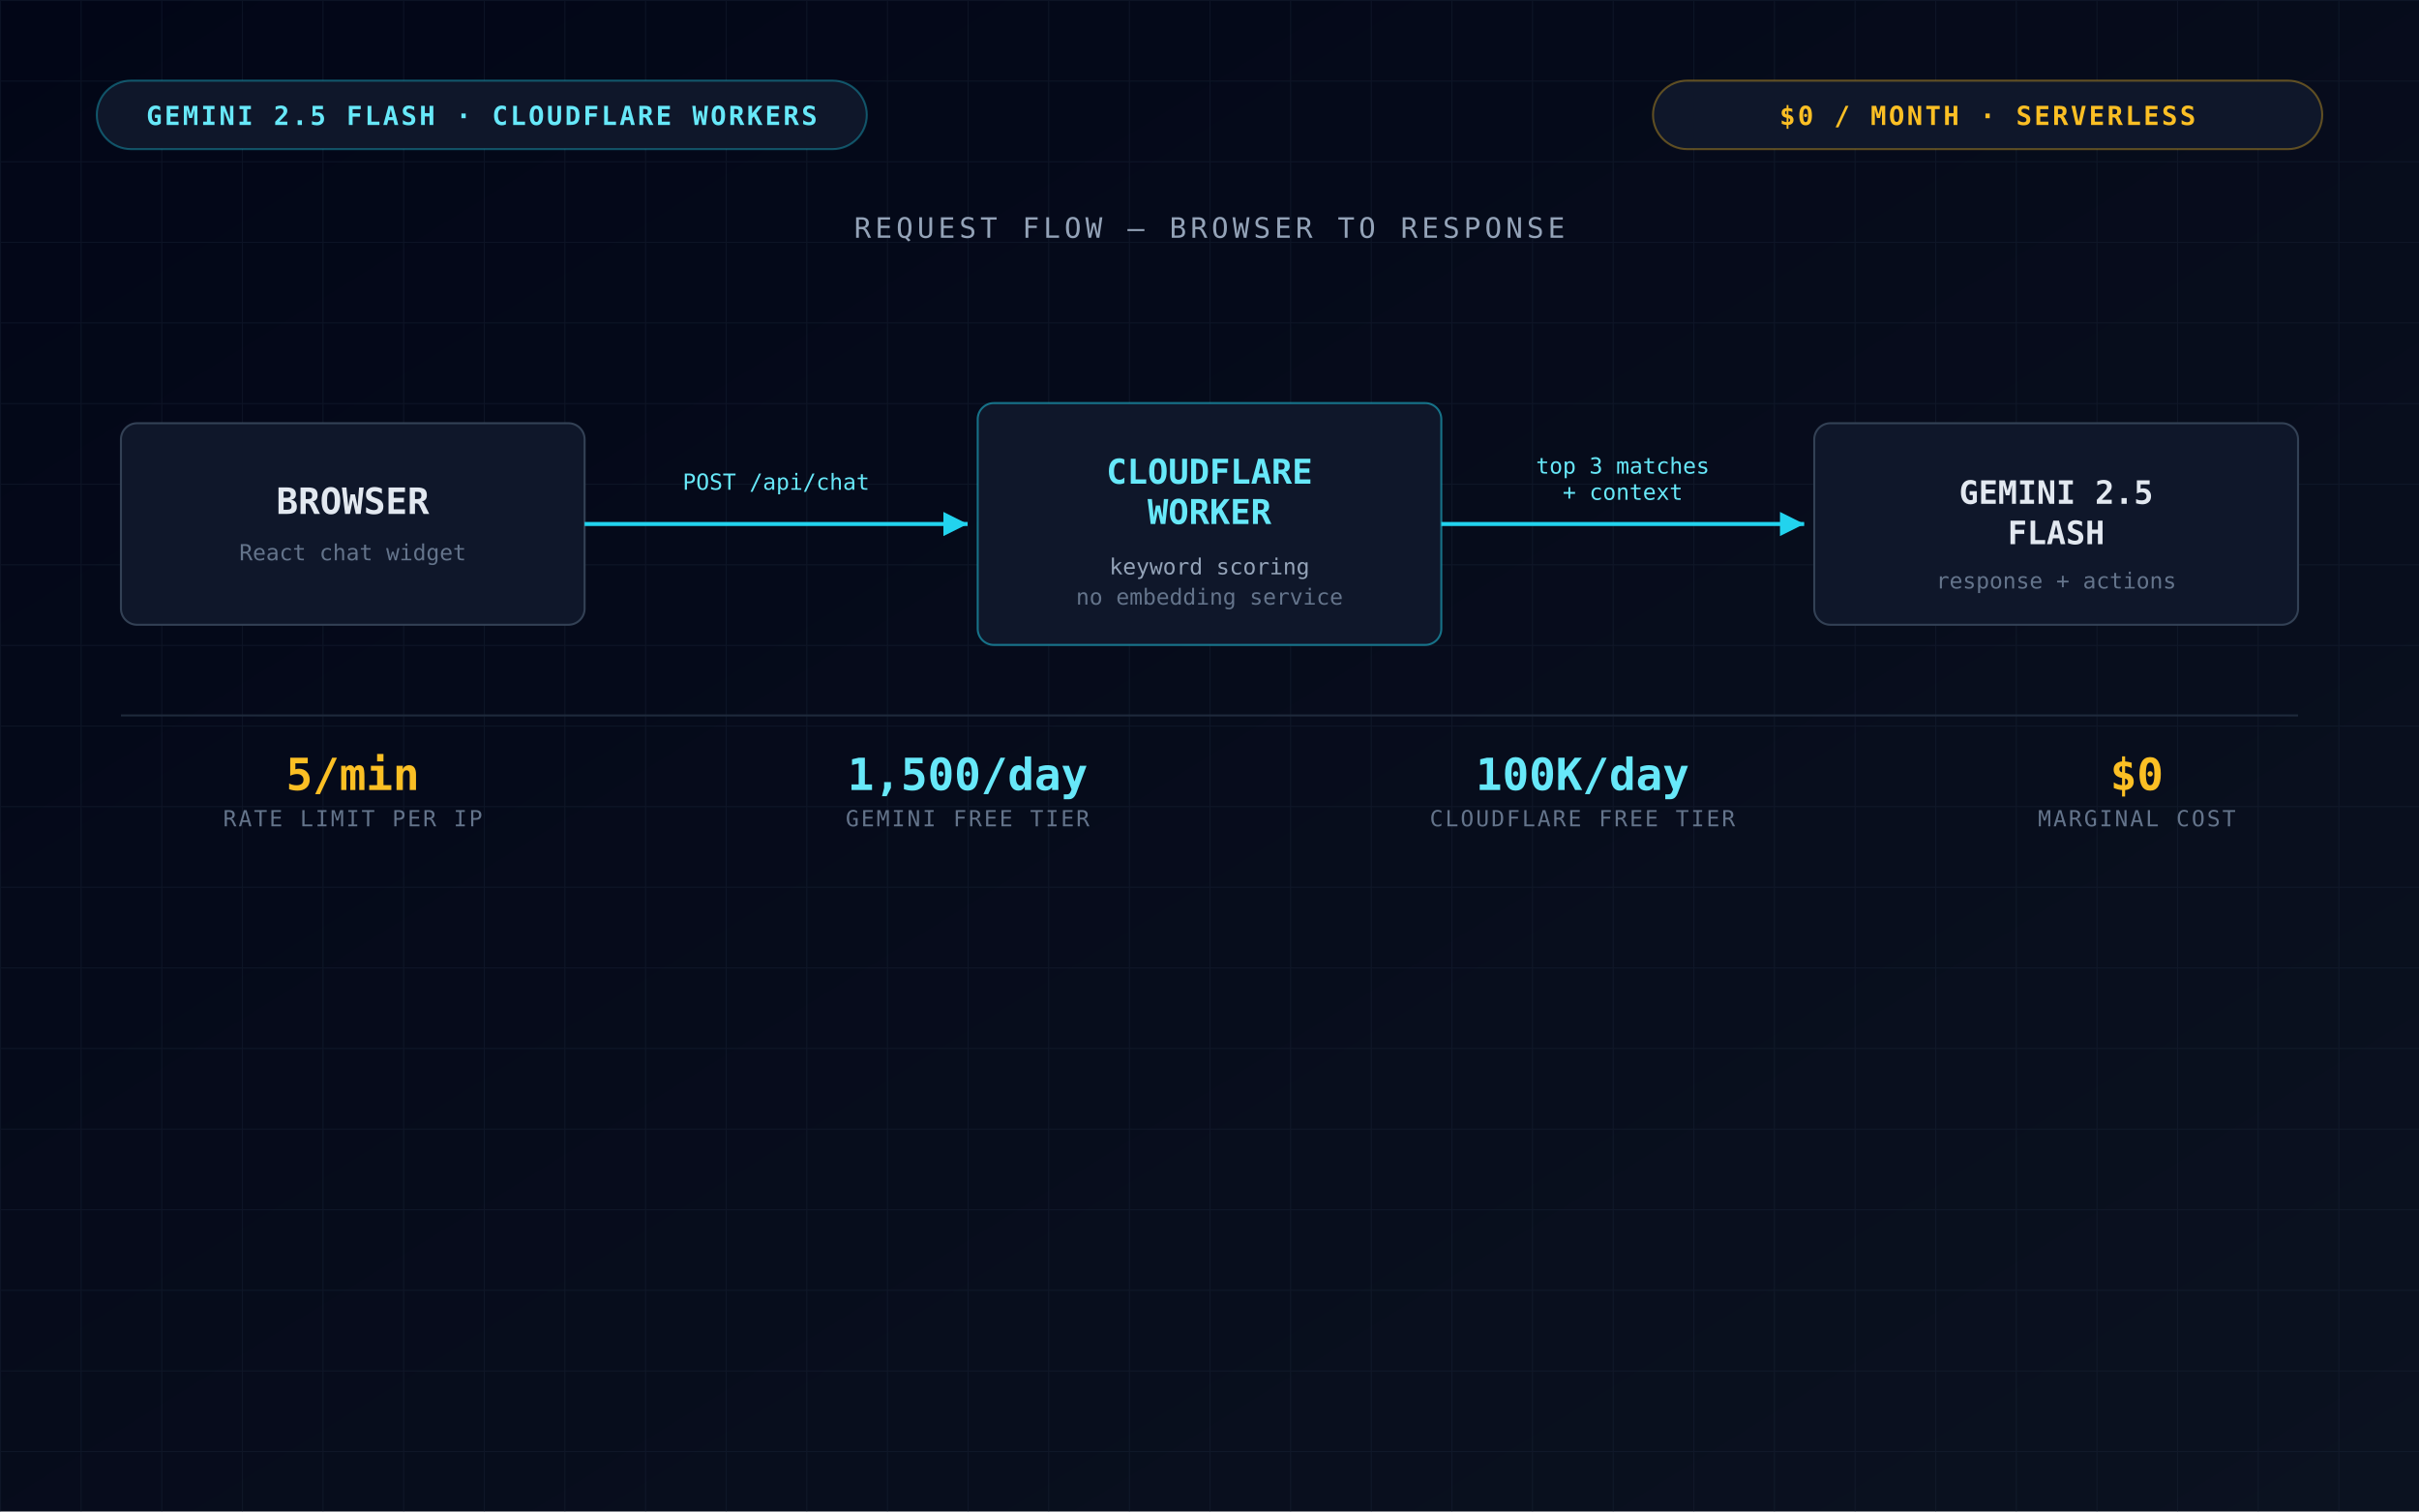
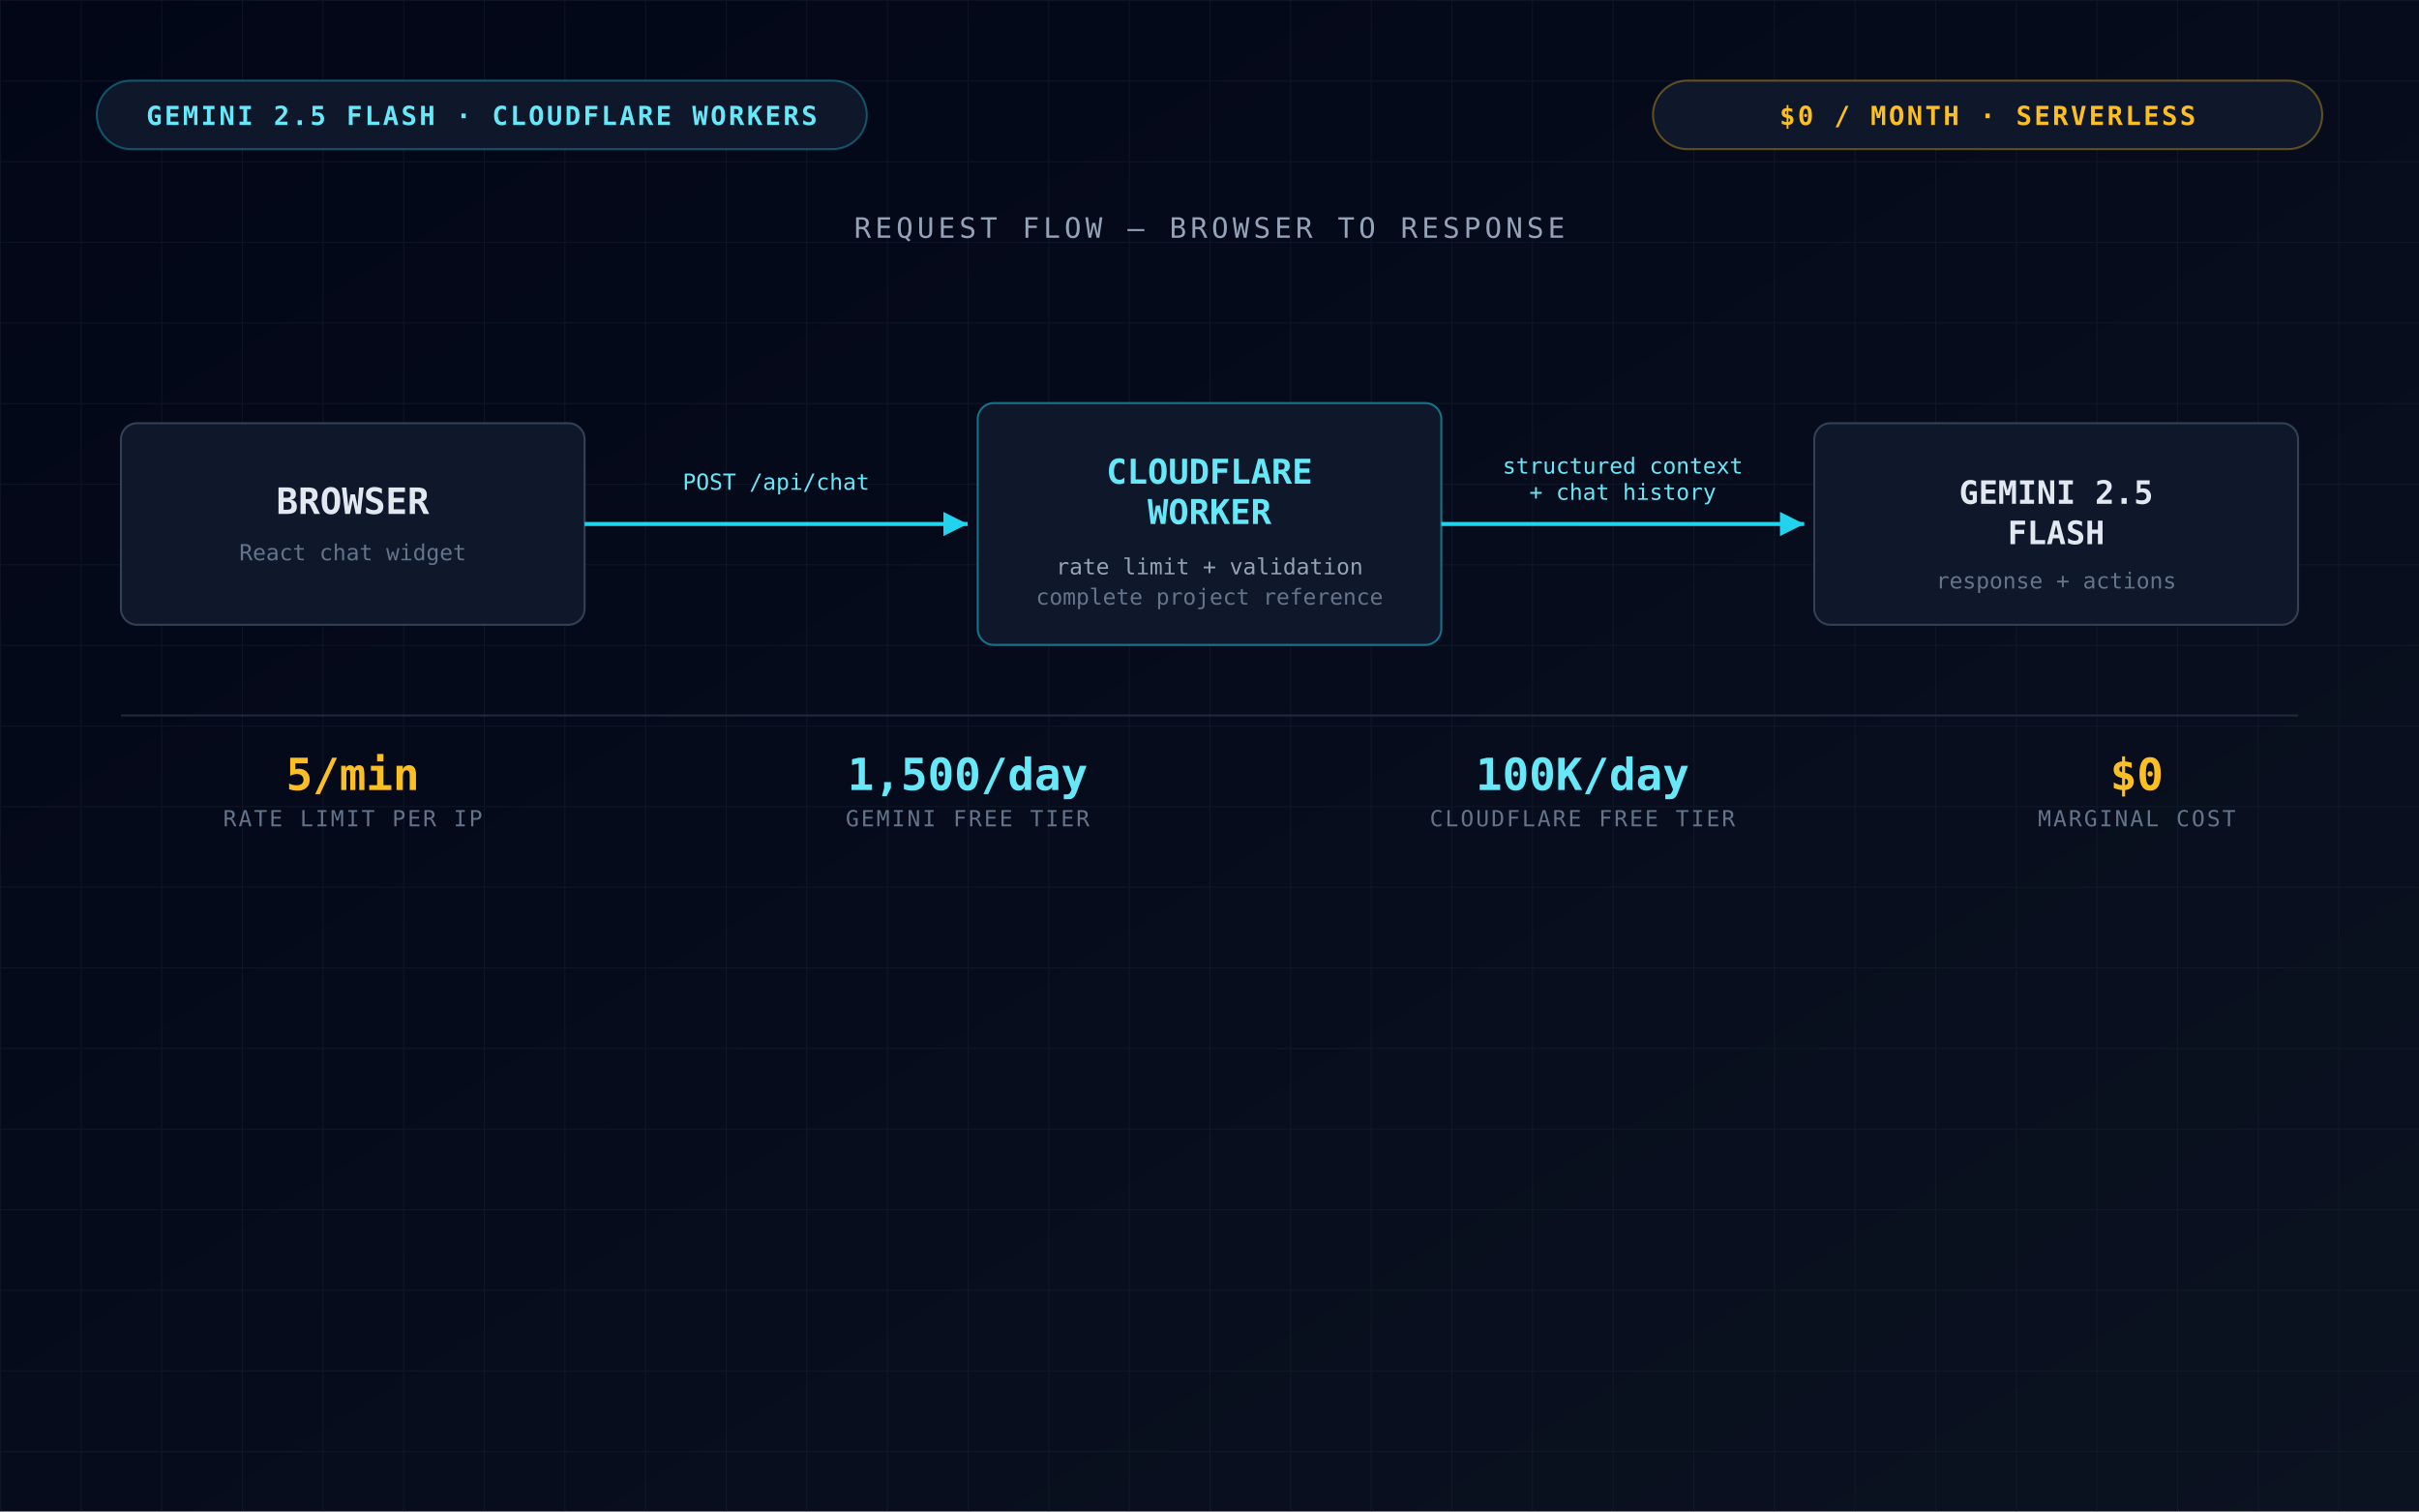
<svg xmlns="http://www.w3.org/2000/svg" viewBox="0 0 1200 750" role="img" aria-labelledby="chat-title chat-desc">
  <defs>
    <linearGradient id="bg2" x1="0" y1="0" x2="1" y2="1">
      <stop offset="0" stop-color="#020617" />
      <stop offset="1" stop-color="#0b1220" />
    </linearGradient>
    <pattern id="grid2" width="40" height="40" patternUnits="userSpaceOnUse">
      <path d="M40 0H0V40" fill="none" stroke="#1e293b" stroke-width="1" opacity="0.35" />
    </pattern>
  </defs>
  <rect width="1200" height="750" fill="url(#bg2)" />
  <rect width="1200" height="750" fill="url(#grid2)" />
  <g font-family="ui-monospace, SFMono-Regular, Menlo, Consolas, monospace">
    <rect x="48" y="40" width="382" height="34" rx="17" fill="#0f172a" stroke="#22d3ee" stroke-opacity="0.35" />
    <text x="239" y="62" text-anchor="middle" font-size="13" font-weight="700" letter-spacing="1.2" fill="#67e8f9">GEMINI 2.5 FLASH · CLOUDFLARE WORKERS</text>
    <rect x="820" y="40" width="332" height="34" rx="17" fill="#0f172a" stroke="#fbbf24" stroke-opacity="0.35" />
    <text x="986" y="62" text-anchor="middle" font-size="13" font-weight="700" letter-spacing="1.2" fill="#fbbf24">$0 / MONTH · SERVERLESS</text>
    <text x="600" y="118" text-anchor="middle" font-size="14" letter-spacing="2" fill="#94a3b8">REQUEST FLOW — BROWSER TO RESPONSE</text>
    <rect x="60" y="210" width="230" height="100" rx="8" fill="#0f172a" stroke="#334155" />
    <text x="175" y="255" text-anchor="middle" font-size="18" font-weight="700" fill="#e2e8f0">BROWSER</text>
    <text x="175" y="278" text-anchor="middle" font-size="11" fill="#64748b">React chat widget</text>
    <line x1="290" y1="260" x2="480" y2="260" stroke="#22d3ee" stroke-width="2" />
    <polygon points="480,260 468,254 468,266" fill="#22d3ee" />
    <text x="385" y="243" text-anchor="middle" font-size="11" fill="#67e8f9">POST /api/chat</text>
    <rect x="485" y="200" width="230" height="120" rx="8" fill="#0f172a" stroke="#22d3ee" stroke-opacity="0.5" />
    <text x="600" y="240" text-anchor="middle" font-size="17" font-weight="700" fill="#67e8f9">CLOUDFLARE</text>
    <text x="600" y="260" text-anchor="middle" font-size="17" font-weight="700" fill="#67e8f9">WORKER</text>
-     <text x="600" y="285" text-anchor="middle" font-size="11" fill="#94a3b8">keyword scoring</text>
-     <text x="600" y="300" text-anchor="middle" font-size="11" fill="#64748b">no embedding service</text>
+     <text x="600" y="285" text-anchor="middle" font-size="11" fill="#94a3b8">rate limit + validation</text>
+     <text x="600" y="300" text-anchor="middle" font-size="11" fill="#64748b">complete project reference</text>
    <line x1="715" y1="260" x2="895" y2="260" stroke="#22d3ee" stroke-width="2" />
    <polygon points="895,260 883,254 883,266" fill="#22d3ee" />
-     <text x="805" y="235" text-anchor="middle" font-size="11" fill="#67e8f9">top 3 matches</text>
-     <text x="805" y="248" text-anchor="middle" font-size="11" fill="#67e8f9">+ context</text>
+     <text x="805" y="235" text-anchor="middle" font-size="11" fill="#67e8f9">structured context</text>
+     <text x="805" y="248" text-anchor="middle" font-size="11" fill="#67e8f9">+ chat history</text>
    <rect x="900" y="210" width="240" height="100" rx="8" fill="#0f172a" stroke="#334155" />
    <text x="1020" y="250" text-anchor="middle" font-size="16" font-weight="700" fill="#e2e8f0">GEMINI 2.5</text>
    <text x="1020" y="270" text-anchor="middle" font-size="16" font-weight="700" fill="#e2e8f0">FLASH</text>
    <text x="1020" y="292" text-anchor="middle" font-size="11" fill="#64748b">response + actions</text>
    <line x1="60" y1="355" x2="1140" y2="355" stroke="#1e293b" stroke-width="1" />
    <text x="175" y="392" text-anchor="middle" font-size="22" font-weight="800" fill="#fbbf24">5/min</text>
    <text x="175" y="410" text-anchor="middle" font-size="11" letter-spacing="1" fill="#64748b">RATE LIMIT PER IP</text>
    <text x="480" y="392" text-anchor="middle" font-size="22" font-weight="800" fill="#67e8f9">1,500/day</text>
    <text x="480" y="410" text-anchor="middle" font-size="11" letter-spacing="1" fill="#64748b">GEMINI FREE TIER</text>
    <text x="785" y="392" text-anchor="middle" font-size="22" font-weight="800" fill="#67e8f9">100K/day</text>
    <text x="785" y="410" text-anchor="middle" font-size="11" letter-spacing="1" fill="#64748b">CLOUDFLARE FREE TIER</text>
    <text x="1060" y="392" text-anchor="middle" font-size="22" font-weight="800" fill="#fbbf24">$0</text>
    <text x="1060" y="410" text-anchor="middle" font-size="11" letter-spacing="1" fill="#64748b">MARGINAL COST</text>
  </g>
</svg>
